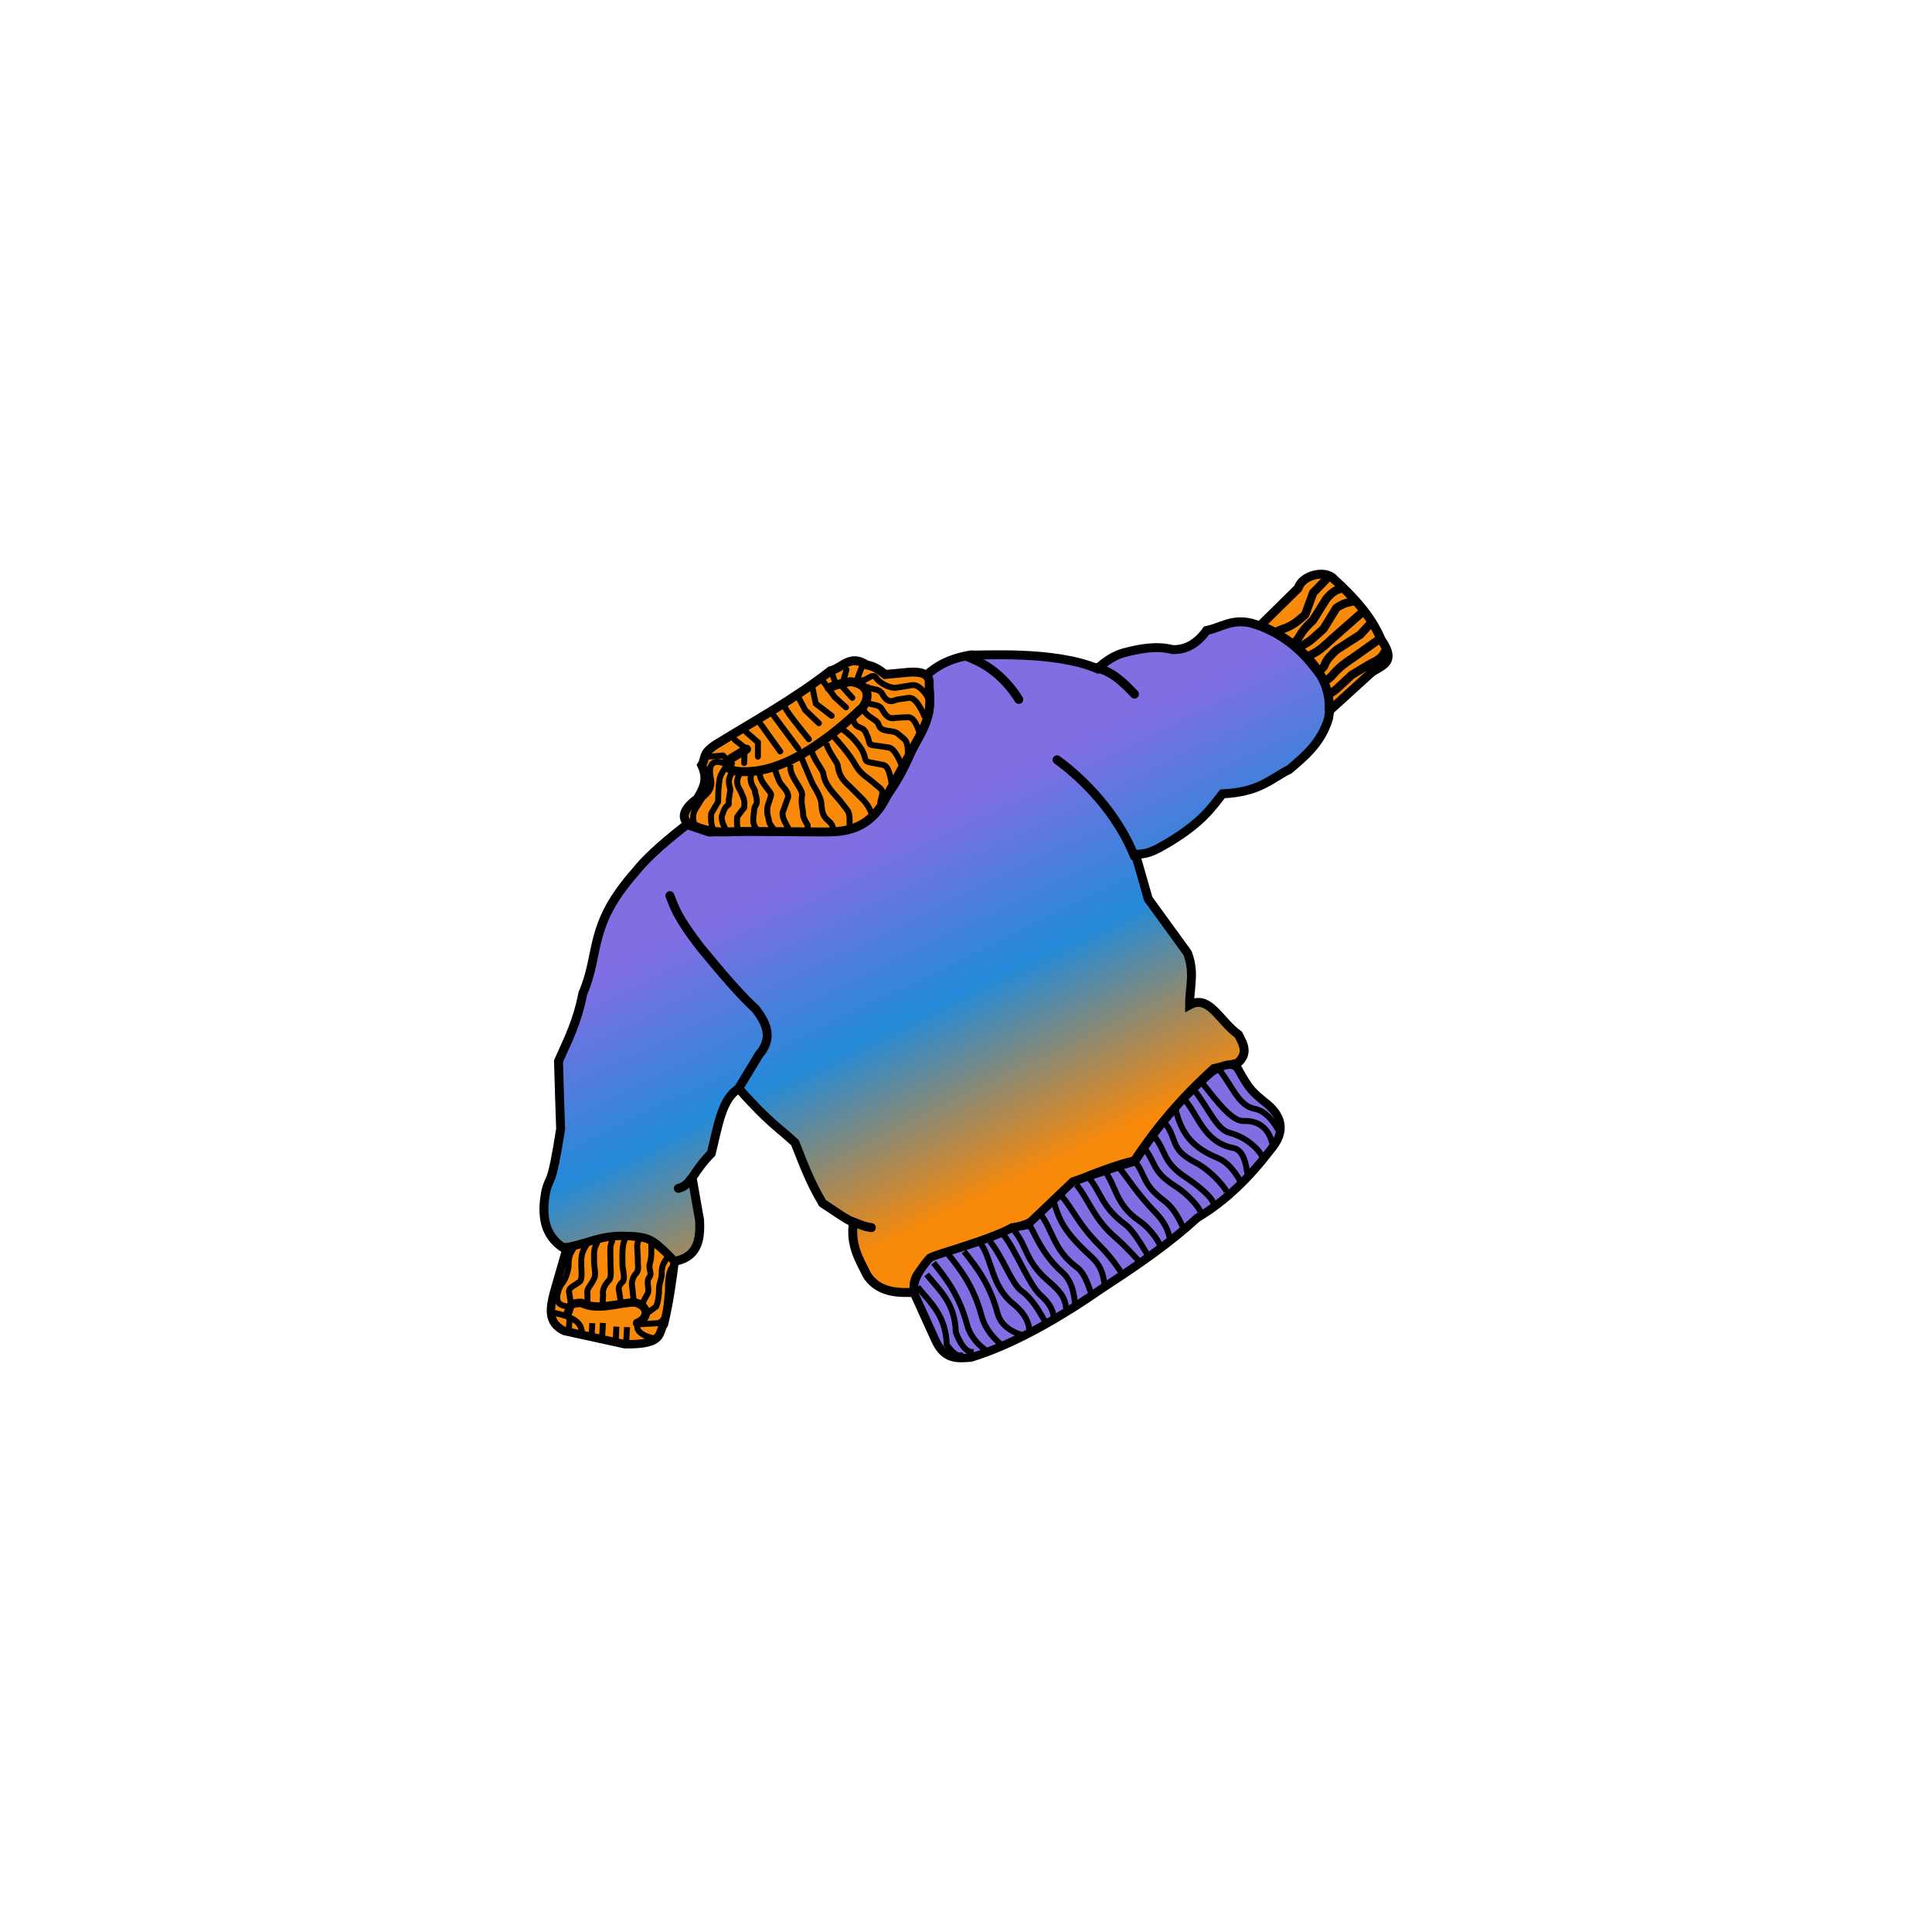
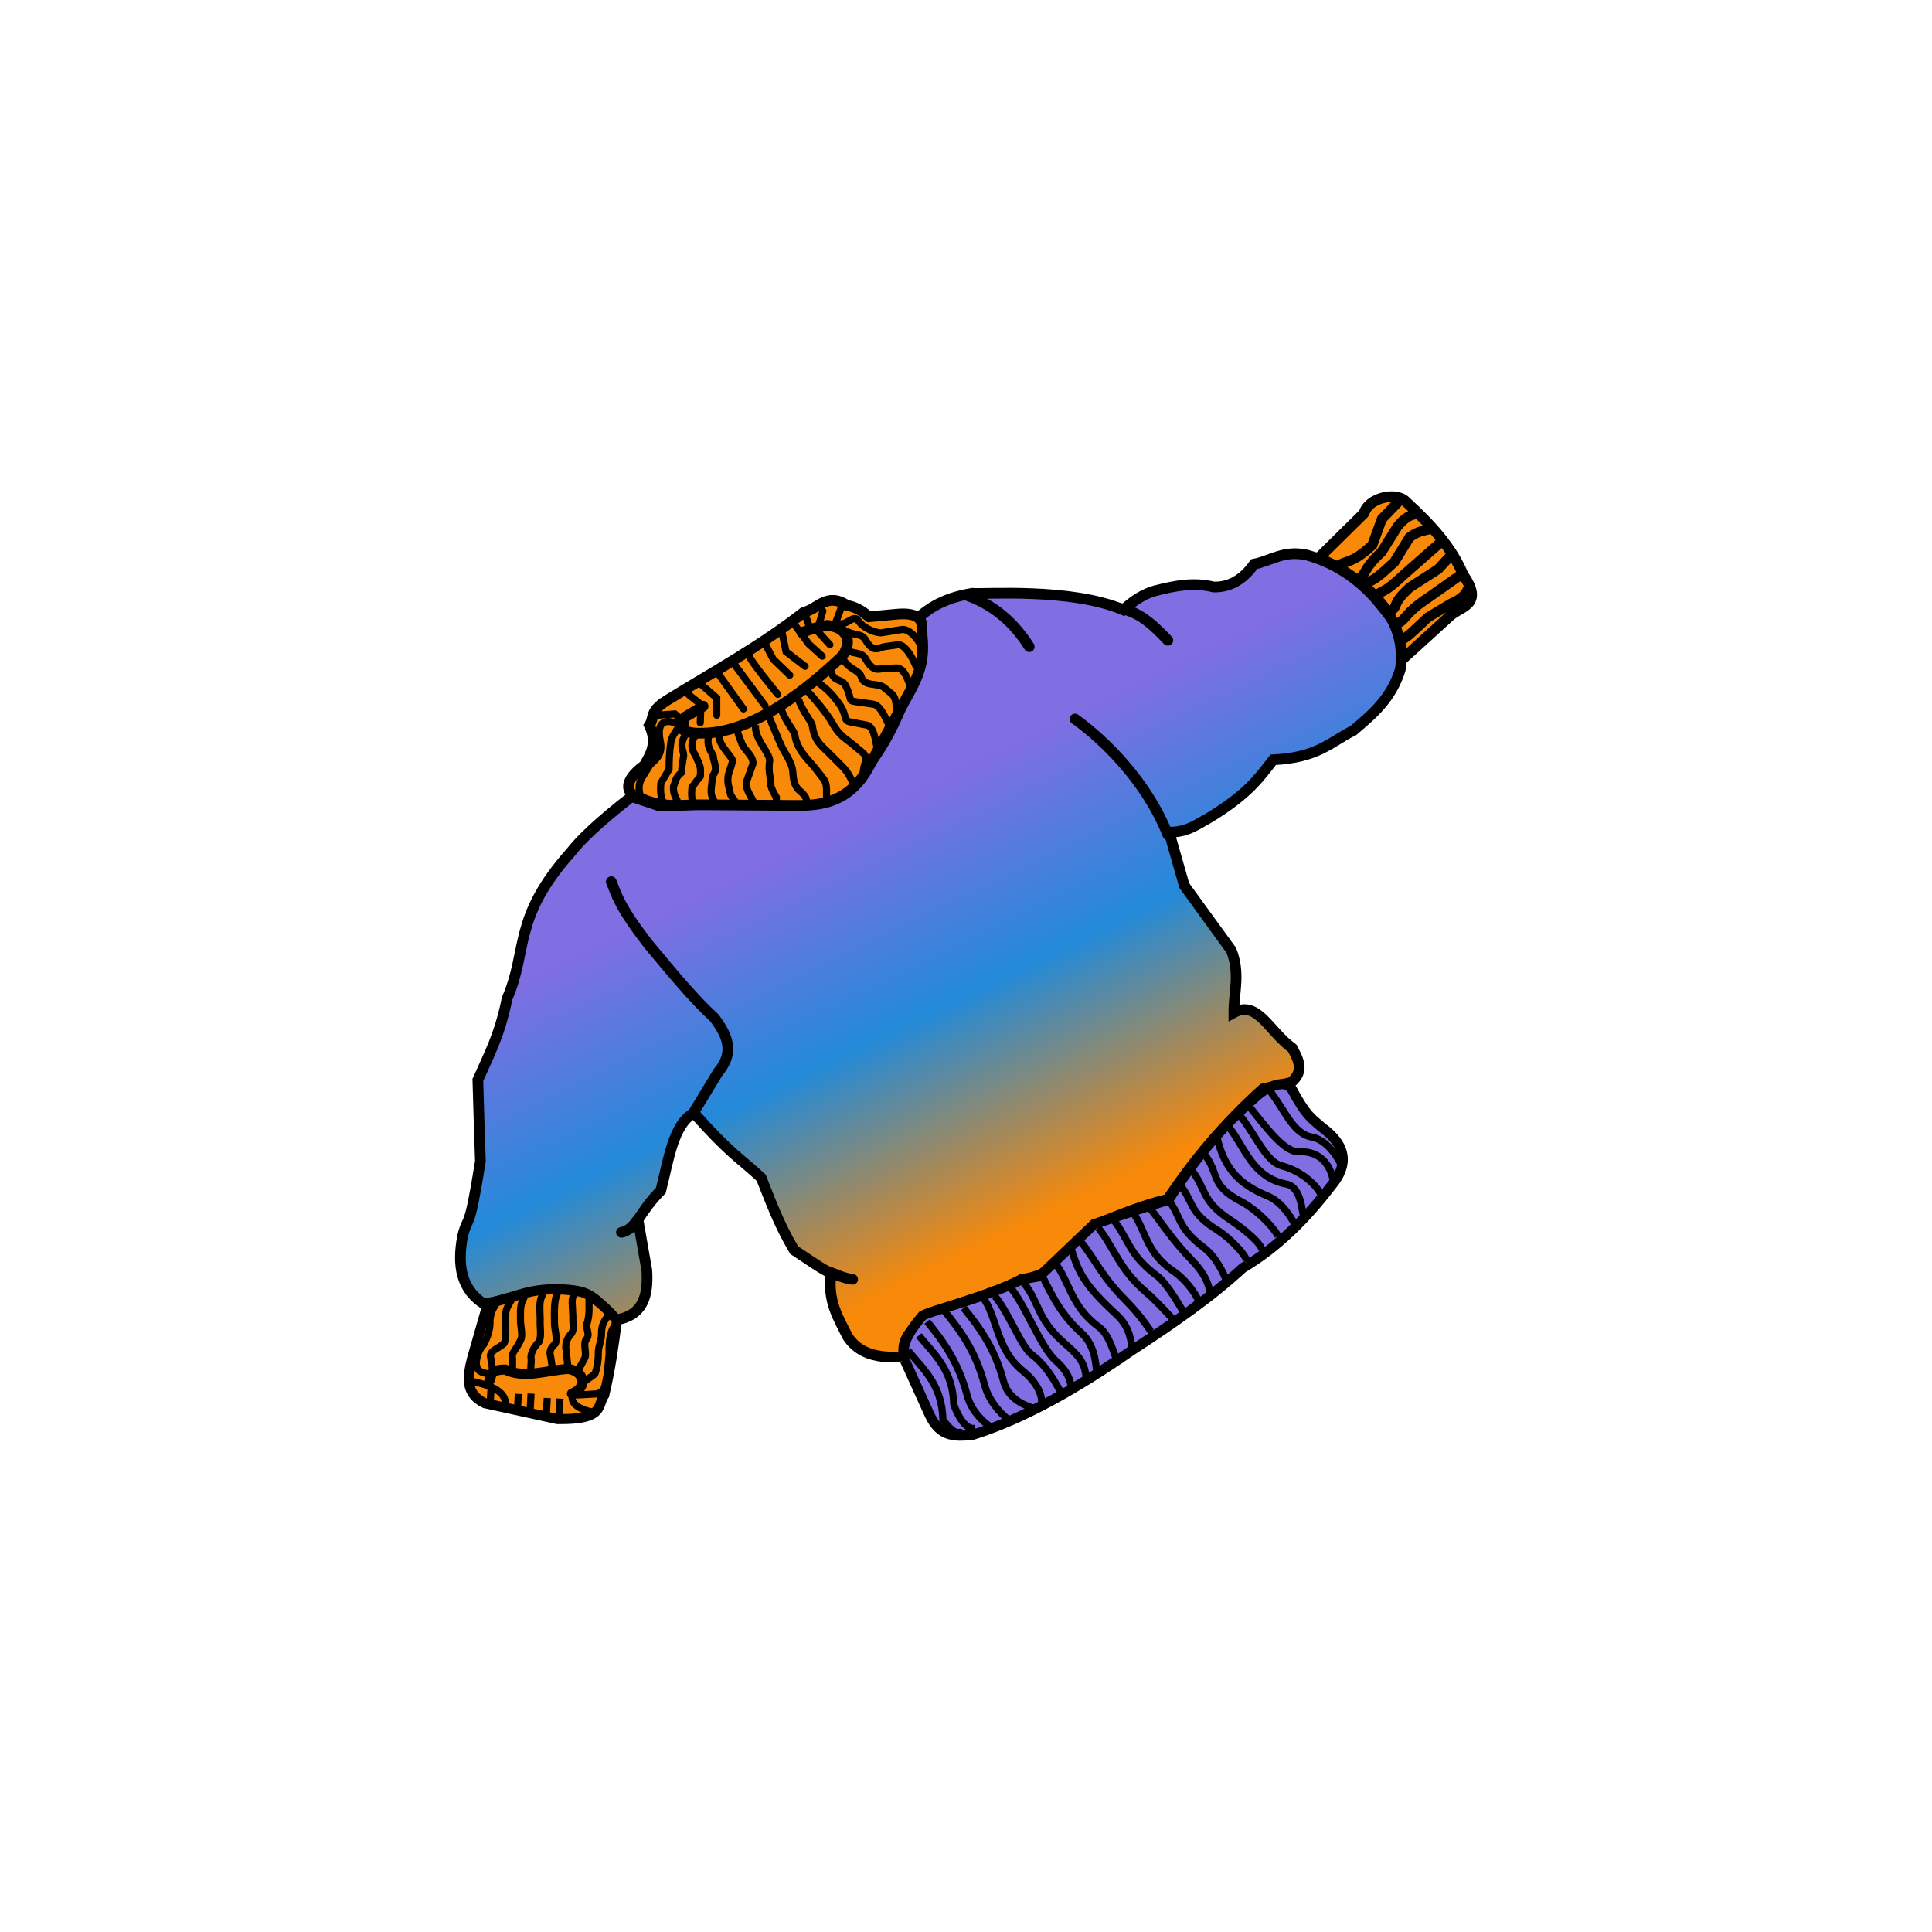
- <svg xmlns="http://www.w3.org/2000/svg" xmlns:xlink="http://www.w3.org/1999/xlink" version="1.1" viewBox="0 0 230 230" id="svg196" width="230" height="230">
+ <svg xmlns="http://www.w3.org/2000/svg" xmlns:xlink="http://www.w3.org/1999/xlink" version="1.1" viewBox="0 0 192 192" id="svg196" width="192" height="192">
  <defs id="defs200">
    <linearGradient id="linearGradient496">
      <stop style="stop-color:#806ee3;stop-opacity:1" offset="0" id="stop492" />
      <stop id="stop1305" offset="0.468" style="stop-color:#238ad9;stop-opacity:1" />
      <stop style="stop-color:#f88909;stop-opacity:1" offset="1" id="stop494" />
    </linearGradient>
    <linearGradient xlink:href="#linearGradient496" id="linearGradient498" x1="38.683" y1="38.458" x2="57.753" y2="77.688" gradientUnits="userSpaceOnUse" gradientTransform="translate(0,26.55712)" />
  </defs>
-   <g id="g1403" transform="translate(60.67836,37.71706)">
+   <g id="g1403" transform="translate(41.67836,18.71706)">
    <path d="m 21.089,60.447 c -3.34,2.606 -5.07,4.292 -6.061,5.556 -5.79,6.516 -4.213,9.682 -6.314,14.521 -0.727,3.656 -1.858,5.698 -2.904,8.081 0.084,2.904 0.168,5.832 0.253,8.081 -1.161,7.343 -1.205,5.194 -1.768,7.45 -0.534,2.847 -0.21,5.312 2.273,6.819 11.032,-3.346 10.758,-0.231 12.879,1.515 2.864,-0.434 3.296,-2.489 3.157,-4.925 l -0.884,-5.051 c 0.633,-0.968 1.308,-1.936 2.273,-2.904 0.776,-3.045 1.231,-6.572 3.283,-7.702 3.747,4.206 4.596,4.475 6.692,6.44 0.93,2.317 1.713,4.56 3.283,7.197 1.327,0.864 2.952,2.026 3.662,2.273 -0.388,2.805 0.74,4.474 1.641,6.313 1.849,2.828 5.585,1.744 5.682,2.147 -0.551,-2.328 1.242,-2.996 2.147,-4.293 3.195,-1.179 7.48,-2.357 9.47,-3.535 3.385,-0.393 5.222,-3.111 7.324,-5.43 2.685,-1.128 5.182,-2.068 7.197,-2.525 2.529,-3.819 5.595,-7.503 9.47,-10.985 l 2.778,-0.631 c 1.363,-1.136 0.732,-2.273 0.126,-3.409 -2.32,-1.685 -3.453,-4.805 -5.808,-3.535 -0.012,-2.038 0.656,-3.85 -0.253,-6.187 l -4.672,-6.44 -1.515,-5.303 c 1.785,0.017 2.767,-0.769 3.914,-1.389 3.964,-2.39 5.079,-4.069 6.44,-5.808 4.431,-0.205 5.689,-1.771 7.955,-2.904 1.878,-1.593 3.778,-3.156 4.672,-6.061 0.549,-3.335 -0.547,-4.698 -1.641,-6.061 -2.171,-2.831 -4.732,-4.491 -7.576,-5.303 -2.329,-0.548 -3.571,0.536 -5.303,0.884 -1.17,1.641 -2.534,2.314 -4.041,2.273 -1.936,-0.497 -3.872,-0.121 -5.808,0.379 -1.052,0.281 -2.104,0.94 -3.157,1.894 -5.189,-2.202 -13.726,-1.533 -15.026,-1.641 -2.535,0.416 -4.109,1.313 -5.303,2.399 0.541,2.388 0.361,3.331 0.253,4.419 l -2.02,4.546 c -0.968,2.341 -1.936,3.968 -2.904,5.303 -1.449,1.719 -2.387,2.417 -3.535,3.535 -4.065,1.068 -6.25,0.884 -8.334,0.631 l -9.344,0.253 z" id="path2" style="fill:url(#linearGradient498);fill-opacity:1;fill-rule:evenodd;stroke:#000000;stroke-width:1.063" />
    <path d="m 21.783,60.507 c -1.116,-0.276 -1.754,-1.463 0.568,-3.157 0.625,-1.123 1.349,-2.202 0.505,-3.978 0.534,-0.812 -0.038,-1.348 1.705,-2.462 4.572,-2.819 9.219,-5.34 13.637,-8.776 1.398,-0.324 2.298,-2.013 4.293,-0.694 0.947,0.168 1.594,0.637 2.21,1.136 l 2.715,-0.253 c 1.026,-0.102 2.647,-0.048 2.525,1.326 -0.022,1.811 0.536,3.185 -1.136,6.25 l -4.167,7.639 c -1.946,3.568 -4.875,3.803 -7.134,3.788 l -9.533,-0.063 c -2.07,-0.014 -3.825,0.395 -6.187,-0.758 z" id="path4" style="fill:#f88909;fill-opacity:1;fill-rule:evenodd;stroke:#000000;stroke-width:1.063" />
    <path d="m 19.069,68.907 c 0.558,1.4 0.834,2.517 3.662,6.187 2.294,2.757 4.599,5.549 6.566,7.324 1.267,1.683 2.106,3.414 0.379,5.43 l -2.525,4.167" id="path6" style="fill:none;stroke:#000000;stroke-width:1.063;stroke-linecap:round" />
    <path d="m 65.156,52.737 c 3.032,2.191 7.127,6.247 9.218,11.49" id="path8" style="fill:none;stroke:#000000;stroke-width:1.063;stroke-linecap:round" />
    <path d="m 54.546,40.497 c 2.642,0.973 4.597,2.732 6.061,5.051" id="path10" style="fill:none;stroke:#000000;stroke-width:1.063;stroke-linecap:round" />
    <path d="m 69.706,41.757 c 1.99,0.404 3.342,1.764 4.672,3.157" id="path12" style="fill:none;stroke:#000000;stroke-width:1.063;stroke-linecap:round" />
    <path d="m 21.594,102.617 c -0.425,0.62 -0.922,1.022 -1.515,1.136" id="path14" style="fill:none;stroke:#000000;stroke-width:1.063;stroke-linecap:round" />
    <path d="m 40.656,107.667 c 0.791,0.261 1.458,0.646 2.399,0.758" id="path16" style="fill:none;stroke:#000000;stroke-width:1.063;stroke-linecap:round" />
    <g transform="translate(-73.234,-113.2129)" id="g80" style="fill:none;stroke:#000000">
      <path d="m 96.912,165.57 1.705,-0.126 1.073,0.947" id="path18" style="stroke-width:0.709;stroke-linecap:round" />
      <path d="m 100.01,163.55 1.2,0.947 -0.063,1.831" id="path20" style="stroke-width:0.709;stroke-linecap:round" />
      <path d="m 98.947,166.8 c -0.767,1.184 -0.562,1.006 -0.71,1.363 -0.183,1.205 -0.18,1.976 -0.189,2.778 l -0.821,1.389 c -0.06,0.837 -0.017,1.221 0.178,1.79" id="path22" style="stroke-width:0.709;stroke-linejoin:round" />
      <path d="m 101.27,162.54 1.515,1.326 v 1.705" id="path24" style="stroke-width:0.709;stroke-linecap:round" />
      <path d="m 99.739,167.4 c -0.767,1.184 -0.228,1.653 -0.241,2.189 -0.183,1.205 -0.18,0.86 -0.189,1.662 -0.706,0.559 -0.592,0.936 -0.821,1.389 -0.06,0.837 0.296,1.154 0.49,1.723" id="path26" style="stroke-width:0.709;stroke-linejoin:round" />
      <path d="m 100.63,167.62 c -0.767,1.184 0.107,1.876 0.183,2.279 0.442,0.96 0.356,0.949 0.346,1.751 -0.329,0.366 -0.568,0.733 -0.843,1.099 -0.06,0.837 -0.017,1.221 0.178,1.79" id="path28" style="stroke-width:0.709;stroke-linejoin:round" />
      <path d="m 101.97,167.71 c -0.276,1.228 0.621,1.765 0.473,2.122 0.427,1.393 0.129,1.333 -0.078,1.84 l -0.129,1.233 c -0.06,0.837 0.229,0.93 0.423,1.5" id="path30" style="stroke-width:0.709;stroke-linejoin:round" />
      <path d="m 103,167.58 c -0.008,1.094 1.491,2.233 1.344,2.591 -0.257,1.056 -0.528,1.19 -0.435,2.198 l 0.251,1.099 c 0.252,0.48 0.407,0.462 0.602,1.031" id="path32" style="stroke-width:0.709;stroke-linejoin:round" />
      <path d="m 104.83,167.04 c 0.171,0.871 0.375,1.028 0.451,1.386 0.398,0.781 1.115,1.15 1.105,1.952 l -0.664,1.858 c -0.06,0.837 0.541,1.444 0.736,2.013" id="path34" style="stroke-width:0.709;stroke-linejoin:round" />
      <path d="m 106.66,166.51 c -0.231,1.295 1.335,2.702 1.388,3.551 -0.183,1.205 0.133,1.753 0.123,2.555 0.09,0.314 0.272,0.688 0.541,1.121 -0.06,0.837 0.207,0.35 0.223,0.942" id="path36" style="stroke-width:0.709;stroke-linejoin:round" />
      <path d="m 103.04,161.6 2.399,3.346 v 0" id="path38" style="stroke-width:0.709;stroke-linecap:round" />
      <path d="m 108.02,165.82 c 0.193,0.425 0.978,2.39 1.299,3.038 0.598,1.027 1.048,1.753 1.038,2.555 0.05,0.558 0.139,1.104 0.541,1.545 0.637,0.558 0.783,0.731 0.87,1.344" id="path40" style="stroke-width:0.709;stroke-linejoin:round" />
      <path d="m 104.68,160.71 2.904,3.914" id="path42" style="stroke-width:0.709;stroke-linecap:round" />
      <path d="m 109.18,164.92 c 0.37,1.184 1.325,2.242 1.374,2.626 0.19,1.508 1.465,2.587 1.957,3.22 l 0.884,1.136 c 0.515,0.662 0.173,1.663 0.367,2.232" id="path44" style="stroke-width:0.709;stroke-linejoin:round" />
      <path d="m 106.07,159.77 c -0.063,0.253 2.778,3.725 2.778,3.725" id="path46" style="stroke-width:0.709;stroke-linecap:round" />
      <path d="m 110.91,163.99 c 0.37,1.184 1.325,2.242 1.374,2.626 0.19,1.508 0.948,2.022 1.515,2.588 l 1.452,1.452 c 0.593,0.593 0.93,1.284 1.125,1.853" id="path48" style="stroke-width:0.709;stroke-linejoin:round" />
      <path d="m 107.58,158.44 0.821,1.578 1.641,1.578" id="path50" style="stroke-width:0.709;stroke-linecap:round" />
      <path d="m 111.73,163.11 c 0.504,0.511 1.972,2.227 2.51,3.194 0.739,1.329 1.341,1.57 1.957,2.083 l 1.136,0.947 c 0.645,0.537 -0.143,1.41 0.052,1.98" id="path52" style="stroke-width:0.709;stroke-linejoin:round" />
      <path d="m 109.29,157.43 0.379,1.831 1.894,1.452" id="path54" style="stroke-width:0.709;stroke-linecap:round" />
      <path d="m 112.74,162.23 c 1.001,0.742 1.515,1.232 2.194,2.184 0.883,1.237 0.349,1.679 1.136,1.831 l 1.641,0.316 c 0.824,0.158 0.93,2.231 1.125,2.8" id="path56" style="stroke-width:0.709;stroke-linejoin:round" />
      <path d="m 110.55,156.61 1.389,1.894 1.326,1.2" id="path58" style="stroke-width:0.709;stroke-linecap:round" />
      <path d="m 114.13,161.22 c 0.37,1.184 1.073,0.601 1.5,1.49 0.658,1.37 0.153,1.402 0.947,1.515 l 1.768,0.253 c 0.831,0.119 1.562,2.104 1.756,2.674" id="path60" style="stroke-width:0.709;stroke-linejoin:round" />
      <path d="m 113.33,155.22 -0.568,1.957 1.263,1.389" id="path62" style="stroke-width:0.709;stroke-linecap:round" />
      <path d="m 115.27,159.76 c 0.37,1.184 1.693,1.304 1.879,1.995 0.277,1.03 1.657,0.56 2.273,1.073 l 0.758,0.631 c 0.645,0.537 0.362,1.978 0.557,2.548" id="path64" style="stroke-width:0.709;stroke-linejoin:round" />
      <path d="m 115.22,154.72 -0.568,1.515" id="path66" style="stroke-width:0.709;stroke-linecap:round" />
      <path d="m 115.65,159.07 c 0.812,0.489 1.515,0.159 1.942,0.922 0.743,1.326 1.302,0.97 1.768,0.947 l 1.263,-0.063 c 0.838,-0.042 1.246,1.41 1.441,1.98" id="path68" style="stroke-width:0.709;stroke-linejoin:round" />
      <path d="m 111.5,155.35 0.568,1.641" id="path70" style="stroke-width:0.709;stroke-linecap:round" />
      <path d="m 115.66,157.21 c 0.812,0.489 1.515,0.159 1.942,0.922 0.743,1.326 1.369,0.697 1.831,0.631 l 1.326,-0.189 c 0.831,-0.119 1.688,1.726 1.883,2.295" id="path72" style="stroke-width:0.709;stroke-linejoin:round" />
      <path d="m 114.78,156.39 c 0.812,0.489 1.58,-0.94 2.068,-0.215 0.553,0.821 1.875,1.274 2.336,1.2 l 1.957,-0.316 c 0.828,-0.134 1.751,1.094 1.946,1.664" id="path74" style="stroke-width:0.709;stroke-linejoin:round" />
      <path d="m 98.858,166.41 c -0.802,-0.335 -2.183,-0.579 -1.675,1.803 0.317,1.487 -0.826,1.968 -1.072,2.365 l -0.73,1.177 c -0.442,0.713 -0.322,1.286 -0.189,1.873" id="path76" style="stroke-width:0.709;stroke-linejoin:round" />
      <path d="m 101.43,164.68 -1.786,1.071 c -0.698,0.817 -0.742,1.46 1.071,1.607 1.74,0.02 6.242,0.207 14.547,-7.668 1.187,-1.66 0.215,-2.917 -1.512,-3.046 -1.296,0.238 -1.852,0.476 -2.5,0.714" id="path78" style="stroke-width:1.063;stroke-linecap:round" />
    </g>
    <path d="m 6.821,110.757 -1.578,5.493 c -0.454,1.786 -0.762,3.523 1.263,4.483 l 7.197,1.578 c 4.802,0.074 3.933,-1.379 4.672,-2.399 0.638,-2.7 0.955,-5.079 1.263,-7.45 -1.495,-1.643 -2.798,-2.711 -3.788,-2.841 -4.695,-0.745 -6.124,0.687 -9.028,1.136 z" id="path82" style="fill:#f88909;fill-opacity:1;fill-rule:evenodd;stroke:#000000;stroke-width:0.999" />
    <g transform="translate(-73.234,-113.2129)" id="g118" style="fill:none;stroke:#000000">
      <path d="m 80.181,231.74 c 0.297,-0.455 -0.103,-1.143 1.578,-1.136 1.964,0.961 4.2,0.021 6.314,-0.063 1.591,0.302 1.918,1.808 0.316,2.462" id="path84" style="stroke-width:1px;stroke-linecap:round" />
      <path d="m 82.391,223.66 c -0.287,0.542 -0.662,0.906 -0.631,2.083 -0.042,0.758 0.168,1.768 -0.126,2.273 -0.456,0.438 -1.478,0.735 -1.326,1.326 l 0.189,1.2" id="path86" style="stroke-width:0.709;stroke-linecap:round" />
      <path d="m 83.627,223.47 c -0.287,0.542 -0.378,0.843 -0.347,2.02 -0.042,0.758 0.294,1.704 0,2.21 -0.361,0.849 -0.941,1.209 -0.789,1.799 l -10e-7,0.821" id="path88" style="stroke-width:0.709;stroke-linecap:round" />
      <path d="m 85.426,223.28 c -0.287,0.542 -0.22,1.127 -0.189,2.304 -0.042,0.758 0.168,1.768 -0.126,2.273 -0.456,0.438 -0.91,1.177 -0.758,1.768 l -0.063,1.105" id="path90" style="stroke-width:0.709;stroke-linecap:round" />
      <path d="m 86.941,223.06 c -0.287,0.542 -0.315,1.569 -0.284,2.746 -0.042,0.758 0.358,1.736 0.063,2.241 -0.456,0.438 -0.594,0.704 -0.442,1.294 l 0.189,1.2" id="path92" style="stroke-width:0.709;stroke-linecap:round" />
      <path d="m 80.88,224.01 c -0.287,0.542 -0.662,0.906 -0.631,2.083 -0.042,0.758 -0.337,1.515 -0.631,2.02 -0.456,0.438 -0.846,1.556 -0.694,2.147 0.092,0.519 0.568,0.652 1.073,0.758" id="path94" style="stroke-width:0.709;stroke-linecap:round" />
      <path d="m 88.583,223.15 c -0.287,0.542 -0.126,1.032 -0.095,2.21 -0.042,0.758 0.168,1.136 -0.126,1.641 -0.456,0.438 -0.689,1.146 -0.537,1.736 l 0.189,1.831" id="path96" style="stroke-width:0.709;stroke-linecap:round" />
      <path d="m 90.098,223.59 c -0.034,0.731 0.095,1.506 -0.221,2.494 -0.042,0.758 0.294,0.947 0,1.452 -0.456,0.438 0.006,1.335 -0.189,1.894 l -0.663,1.231" id="path98" style="stroke-width:0.709;stroke-linecap:round" />
      <path d="m 92.024,225.14 c -0.287,0.542 -0.725,0.843 -0.694,2.02 -0.042,0.758 -0.274,0.978 -0.316,1.705 0.018,0.754 -0.12,1.651 -0.347,2.178 l -1.042,0.758" id="path100" style="stroke-width:0.709;stroke-linecap:round" />
      <path d="m 92.466,226.5 c -0.287,0.542 -0.41,1.411 -0.379,2.588 -0.042,0.758 -0.242,1.862 -0.221,2.841 -0.267,0.699 -0.657,1.105 -1.2,1.105 l -1.768,0.095" id="path102" style="stroke-width:0.709;stroke-linecap:round" />
      <path d="m 78.287,231.74 c 1.75,0.368 3.585,0.868 3.535,2.462" id="path104" style="stroke-width:0.709" />
      <path d="m 80.37,232.21 -0.095,1.673" id="path106" style="stroke-width:0.709" />
      <path d="m 83.069,233.02 -0.095,1.673" id="path108" style="stroke-width:0.709" />
      <path d="m 84.332,232.99 -0.095,1.673" id="path110" style="stroke-width:0.709" />
      <path d="m 85.942,233.43 -0.095,1.673" id="path112" style="stroke-width:0.709" />
      <path d="m 87.205,233.49 -0.095,1.673" id="path114" style="stroke-width:0.709" />
      <path d="m 88.436,233.18 c -0.212,0.948 1.002,1.47 2.115,1.673" id="path116" style="stroke-width:0.709" />
    </g>
    <path d="m 89.336,36.767 4.546,-4.483 c 0.431,-1.533 3.232,-2.218 4.23,-1.073 2.332,2.137 4.454,4.394 5.619,7.197 2.07,2.966 -0.203,3.109 -1.263,4.041 l -4.925,4.483 c 0.456,-5.962 -6.636,-9.698 -8.207,-10.165 z" id="path120" style="fill:#f88909;fill-opacity:1;fill-rule:evenodd;stroke:#000000;stroke-width:1.063;stroke-linejoin:bevel" />
    <g transform="translate(-73.234,-113.2129)" id="g136" style="fill:none;stroke:#000000;stroke-width:0.999">
      <path d="m 170.72,144.17 -1.831,1.894 -0.947,2.588 c -2.035,1.885 -2.4,1.432 -3.599,2.147" id="path122" />
      <path d="m 172.21,145.61 c -0.589,0.05 -1.179,0.476 -1.768,1.2 l -1.578,2.525 c -2.035,1.885 -1.327,2.127 -2.525,2.841" id="path124" />
      <path d="m 173.85,147 c -0.728,0.282 -1.18,0.149 -2.21,0.884 l -1.515,2.462 c -2.035,1.885 -1.832,1.559 -3.03,2.273" id="path126" />
      <path d="m 174.86,148.27 -1.578,1.389 -2.083,1.831 c -2.035,1.885 -1.832,1.496 -3.03,2.21" id="path128" />
      <path d="m 175.94,149.47 -1.452,1.578 -2.841,1.831 c -2.035,1.885 -0.885,1.748 -2.083,2.462" id="path130" />
      <path d="m 176.82,151.55 -1.263,0.884 -1.957,1.389 c -2.681,1.736 -2.259,2.386 -3.409,2.715" id="path132" />
      <path d="m 177.45,152.94 c -0.259,0.856 -1.016,1.214 -1.768,1.578 l -2.21,1.326 c -2.035,1.885 -1.769,1.748 -2.967,2.462" id="path134" />
    </g>
    <g transform="translate(-73.234,-113.2129)" id="g192" style="fill:#806ee3;fill-opacity:1;fill-rule:evenodd;stroke:#000000">
      <path d="m 121.47,229.66 2.462,5.43 c 1.077,2.338 2.662,2.139 4.23,2.02 5.096,-1.588 10.415,-4.626 15.847,-8.397 4.011,-2.604 7.871,-5.27 11.049,-8.207 3.481,-2.066 6.302,-4.902 8.776,-8.144 1.786,-2.103 1.539,-4.043 -0.884,-5.808 -1.131,-0.98 -1.593,-1.186 -3.03,-3.851 -0.677,-0.929 -2.147,-0.291 -3.157,0.442 -3.03,2.595 -6.061,5.832 -9.091,10.607 -2.325,0.662 -4.913,1.588 -7.387,2.399 l -5.43,5.177 -1.768,0.316 c -3.795,1.887 -8.845,3.032 -9.849,3.599 -1.109,1.31 -2.252,2.791 -1.768,4.419 z" id="path138" style="fill:#806ee3;fill-opacity:1;stroke-width:1px" />
      <path d="m 121.79,228.71 c 1.53,1.88 3.383,3.401 3.472,6.882 1.282,1.717 1.613,1.156 1.768,1.263" id="path140" style="fill:#806ee3;fill-opacity:1;stroke-width:0.709" />
      <path d="m 122.87,227.22 c 1.53,1.88 3.383,3.401 3.472,6.882 1.016,2.649 1.956,2.354 2.147,2.336" id="path142" style="fill:#806ee3;fill-opacity:1;stroke-width:0.709" />
      <path d="m 123.69,225.83 c 1.53,1.88 3.089,3.957 3.978,7.324 0.546,2.072 2.371,3.176 2.525,3.283" id="path144" style="fill:#806ee3;fill-opacity:1;stroke-width:0.709" />
      <path d="m 125.42,224.79 c 1.53,1.88 3.089,3.957 3.978,7.324 0.546,2.072 2.244,3.366 2.399,3.472" id="path146" style="fill:#806ee3;fill-opacity:1;stroke-width:0.709" />
      <path d="m 127.32,224.48 c 1.53,1.88 3.089,3.957 3.978,7.324 0.546,2.072 2.813,2.545 2.967,2.652" id="path148" style="fill:#806ee3;fill-opacity:1;stroke-width:0.709" />
      <path d="m 129.21,223.4 c 1.473,1.912 1.305,5.172 3.978,7.324 2.056,1.655 1.952,3.24 1.831,3.346" id="path150" style="fill:#806ee3;fill-opacity:1;stroke-width:0.709" />
      <path d="m 130.41,223.28 c 1.53,1.88 2.584,5.03 3.725,5.872 1.724,1.272 2.687,3.555 2.841,3.662" id="path152" style="fill:#806ee3;fill-opacity:1;stroke-width:0.709" />
      <path d="m 131.99,222.46 c 1.53,1.88 3.026,5.977 4.483,7.261 1.607,1.417 1.487,2.482 1.578,3.03" id="path154" style="fill:#806ee3;fill-opacity:1;stroke-width:0.709" />
      <path d="m 133.31,222.01 c 1.53,1.88 1.3,3.572 3.914,5.872 1.49,1.311 2.093,1.889 2.273,3.472" id="path156" style="fill:#806ee3;fill-opacity:1;stroke-width:0.709" />
      <path d="m 135.02,221.13 c 0.701,1.17 1.597,3.705 3.978,5.808 1.606,1.419 1.424,3.745 1.578,3.851" id="path158" style="fill:#806ee3;fill-opacity:1;stroke-width:0.709" />
      <path d="m 136.34,219.93 c 1.53,1.88 1.601,4.394 4.419,6.44 1.115,0.809 1.55,2.924 1.705,3.03" id="path160" style="fill:#806ee3;fill-opacity:1;stroke-width:0.709" />
      <path d="m 138.05,218.73 c 0.646,2.069 1.195,3.437 4.419,6.377 1.583,1.444 1.424,2.924 1.641,3.409" id="path162" style="fill:#806ee3;fill-opacity:1;stroke-width:0.709" />
      <path d="m 138.93,217.85 c 1.53,1.88 2.028,3.402 4.483,5.872 1.683,1.693 2.434,3.05 2.588,3.157" id="path164" style="fill:#806ee3;fill-opacity:1;stroke-width:0.709" />
      <path d="m 140.7,216.52 c 1.53,1.88 2.079,4.125 4.735,6.377 1.178,0.998 2.623,2.671 2.778,2.778" id="path166" style="fill:#806ee3;fill-opacity:1;stroke-width:0.709" />
      <path d="m 142.15,215.64 c 1.53,1.88 1.558,3.547 4.356,5.619 1.178,0.872 2.56,3.555 2.715,3.662" id="path168" style="fill:#806ee3;fill-opacity:1;stroke-width:0.709" />
      <path d="m 143.92,214.69 c 1.53,1.88 1.355,4.16 4.23,6.124 1.609,1.099 2.529,2.845 2.525,3.03" id="path170" style="fill:#806ee3;fill-opacity:1;stroke-width:0.709" />
      <path d="m 145.63,214.31 c 1.53,1.88 2.139,3.103 4.546,5.619 1.62,1.693 1.55,2.987 1.705,3.094" id="path172" style="fill:#806ee3;fill-opacity:1;stroke-width:0.709" />
      <path d="m 147.52,213.55 c 1.53,1.88 0.884,2.825 3.662,4.925 1.319,0.997 2.004,2.718 2.273,3.283" id="path174" style="fill:#806ee3;fill-opacity:1;stroke-width:0.709" />
      <path d="m 148.72,212.1 c 1.53,1.88 0.897,2.829 3.851,4.672 1.373,0.857 3.287,2.936 2.841,3.283" id="path176" style="fill:#806ee3;fill-opacity:1;stroke-width:0.709" />
      <path d="m 149.92,210.71 c 1.53,1.88 0.945,3.069 3.851,4.988 1.339,0.884 3.188,2.375 3.22,3.094" id="path178" style="fill:#806ee3;fill-opacity:1;stroke-width:0.709" />
      <path d="m 151.24,209.2 c 1.53,1.88 0.507,3.069 3.599,4.672 2.085,1.081 3.967,3.451 3.788,3.725" id="path180" style="fill:#806ee3;fill-opacity:1;stroke-width:0.709" />
      <path d="m 152.51,207.56 c 0.741,3.119 2.208,4.639 5.051,5.808 1.725,0.71 2.782,3.002 2.841,3.157" id="path182" style="fill:#806ee3;fill-opacity:1;stroke-width:0.709" />
      <path d="m 153.71,206.55 c 1.53,1.88 2.265,4.952 5.682,5.619 1.557,0.304 1.55,2.987 1.705,3.094" id="path184" style="fill:#806ee3;fill-opacity:1;stroke-width:0.709" />
      <path d="m 154.78,205.35 c 1.53,1.88 2.602,4.595 4.104,4.988 2.797,0.732 4.188,2.928 3.978,3.157" id="path186" style="fill:#806ee3;fill-opacity:1;stroke-width:0.709" />
      <path d="m 155.66,204.4 c 1.53,1.88 3.467,4.601 4.925,4.546 2.983,-0.112 3.373,2.514 3.472,2.841" id="path188" style="fill:#806ee3;fill-opacity:1;stroke-width:0.709" />
      <path d="m 157.68,202.82 c 1.53,1.88 2.315,4.328 4.23,4.672 1.798,0.323 2.886,2.662 2.967,2.841" id="path190" style="fill:#806ee3;fill-opacity:1;stroke-width:0.709" />
    </g>
  </g>
</svg>
